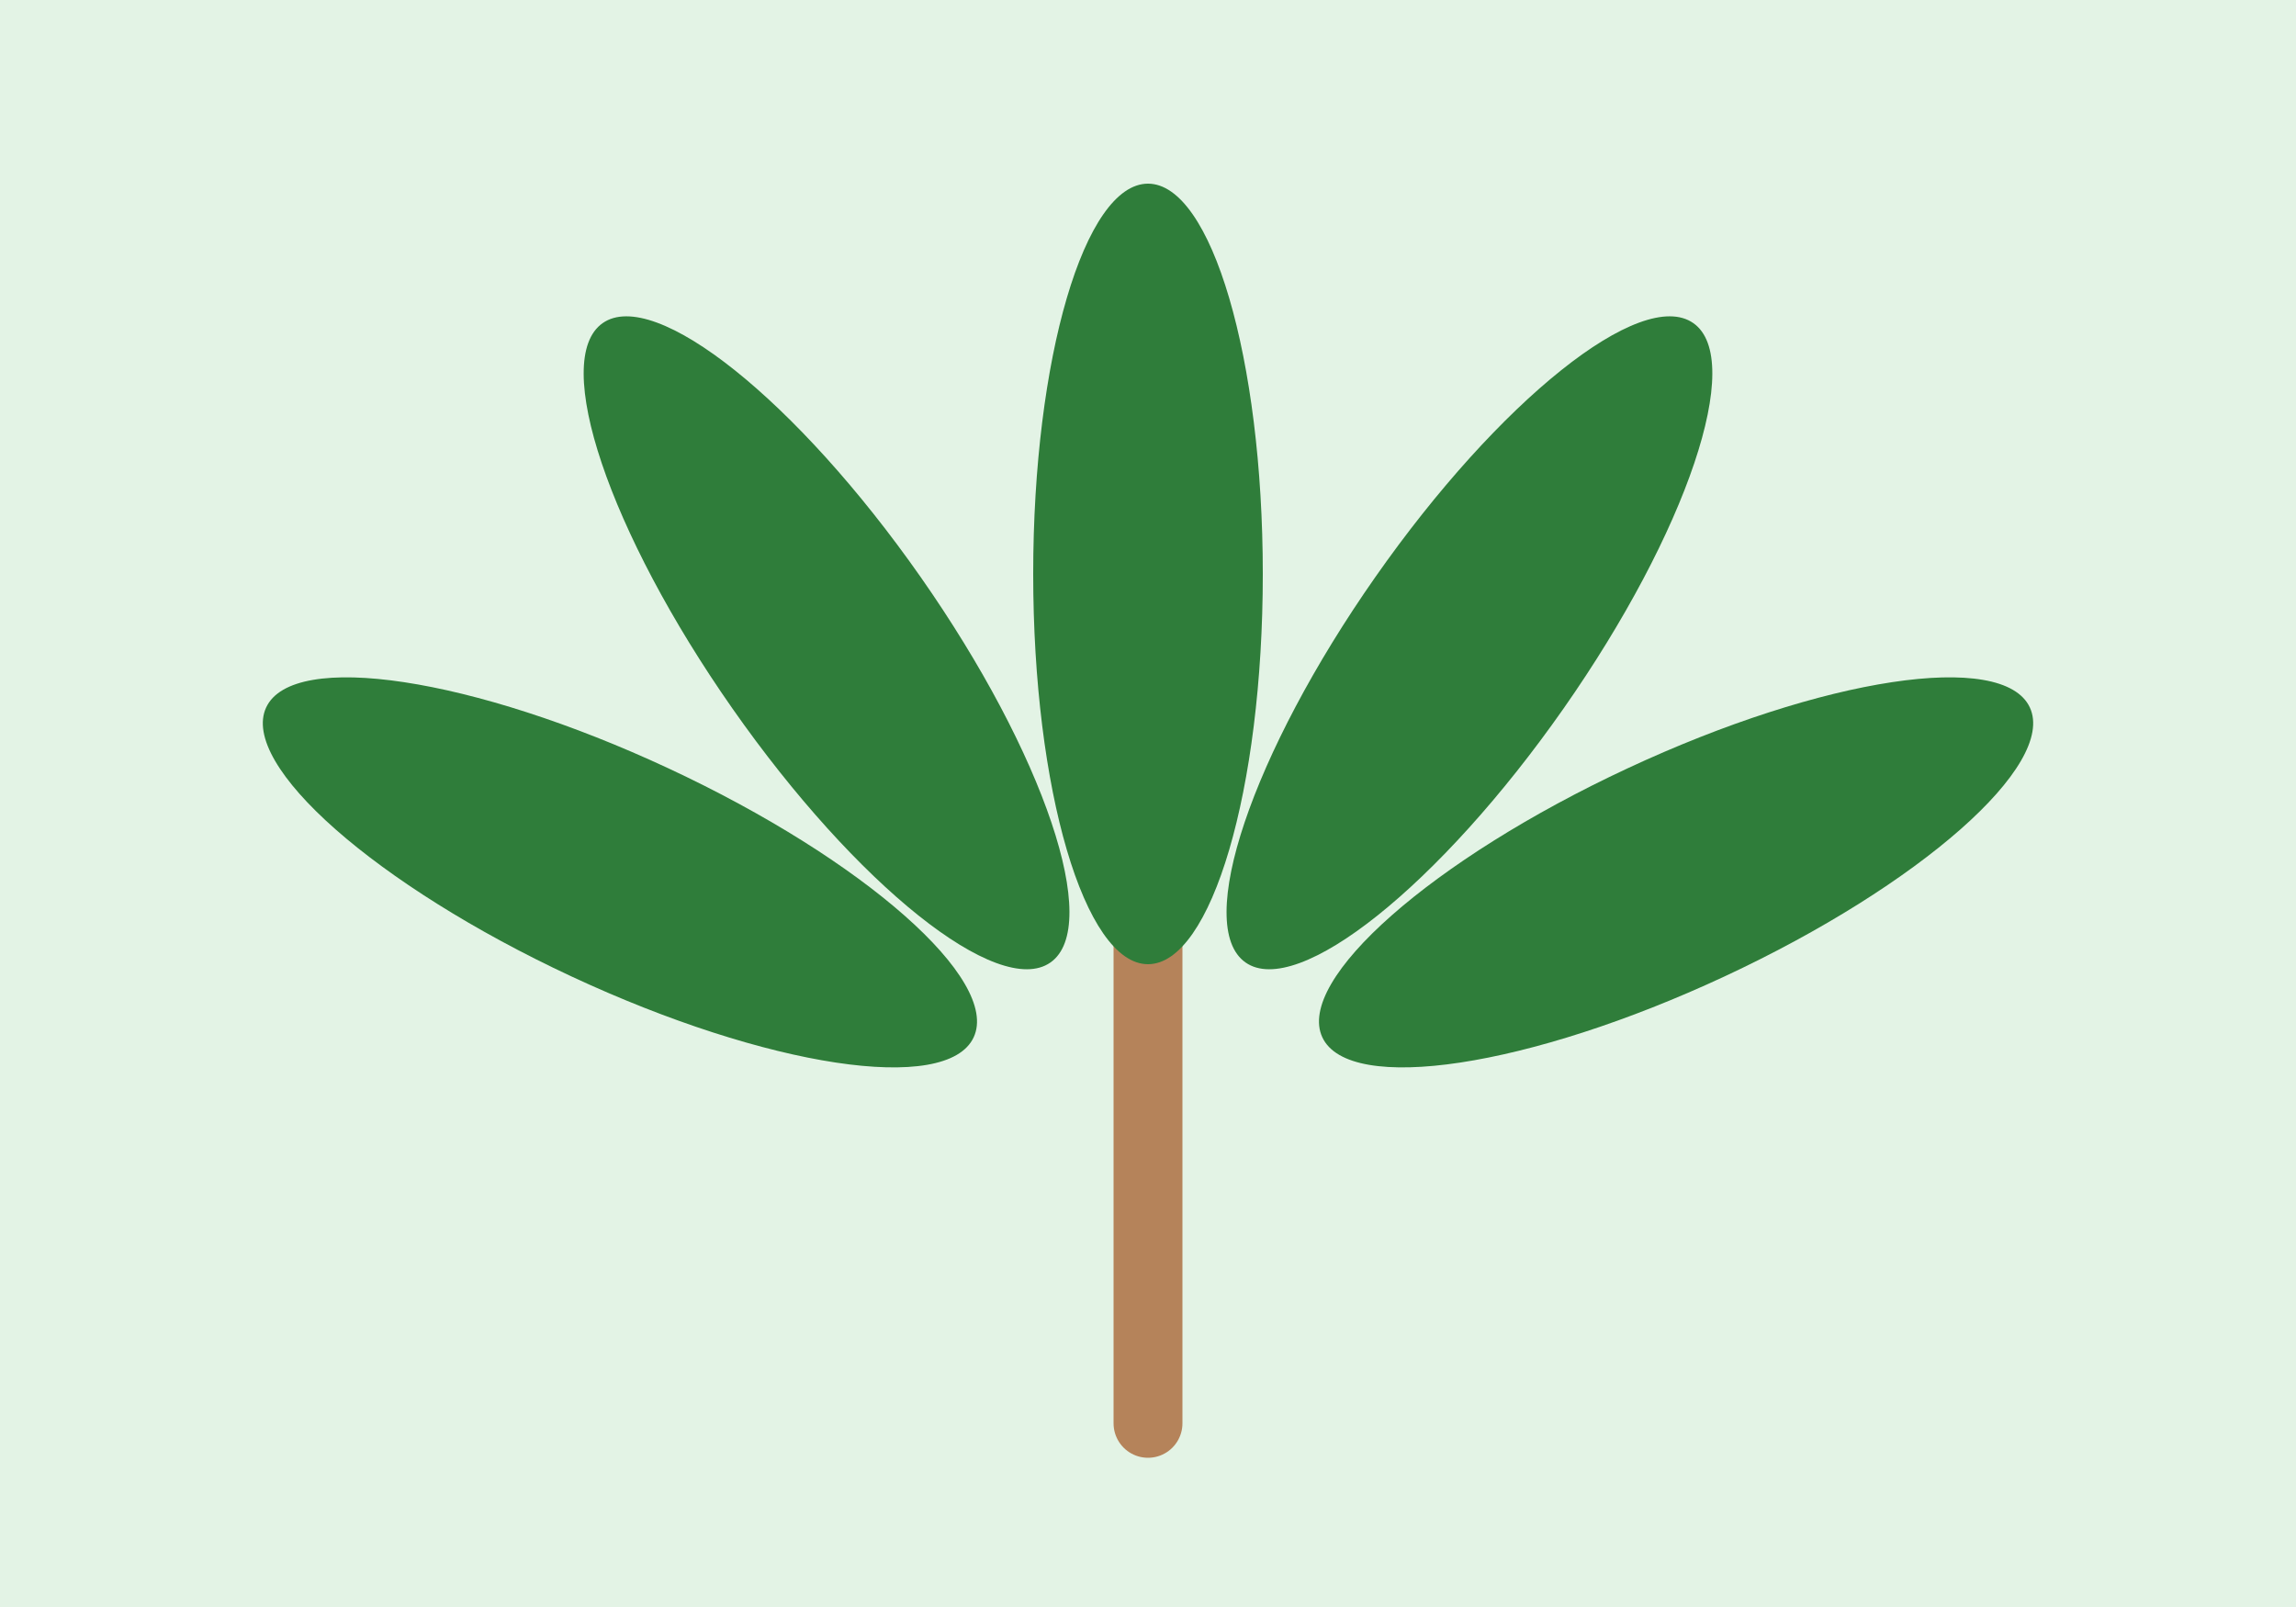
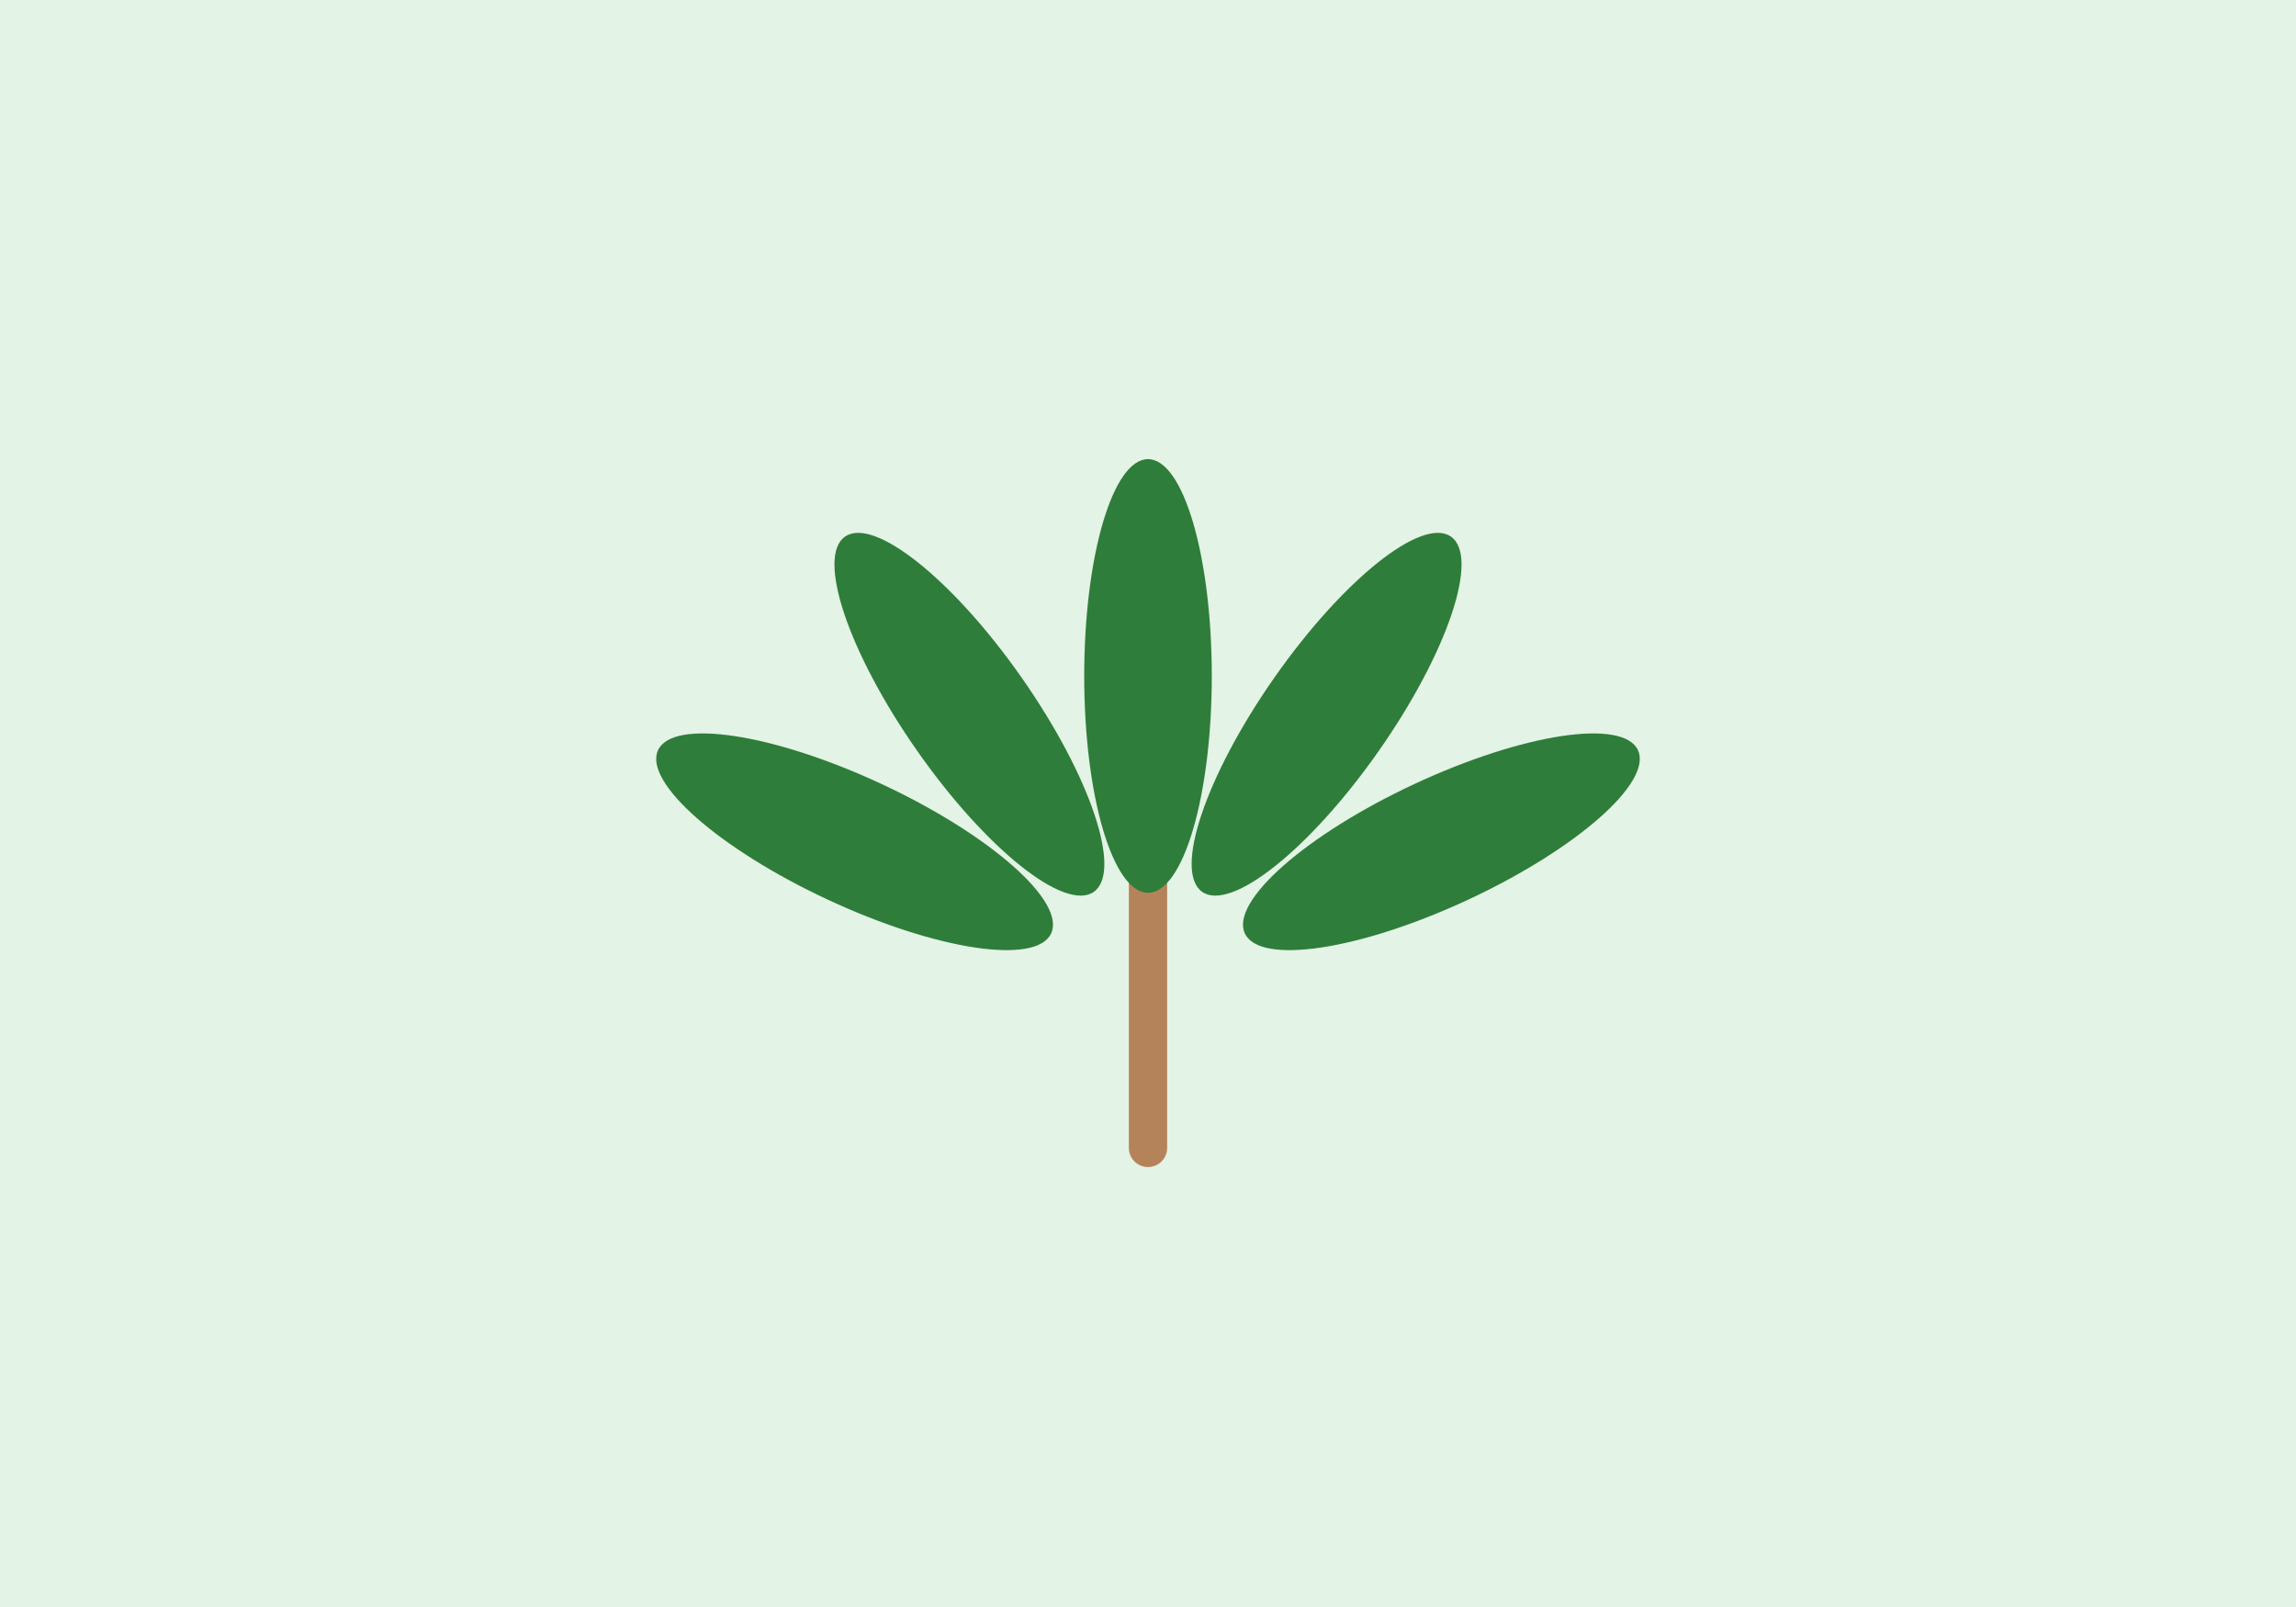
<svg xmlns="http://www.w3.org/2000/svg" viewBox="0 0 200 140" role="img" aria-label="Palm">
  <rect width="200" height="140" fill="#e3f3e5" />
-   <path d="M100 124 C100 104 100 86 100 70" stroke="#b5835a" stroke-width="6" fill="none" stroke-linecap="round" />
-   <g fill="#2f7d3a">
-     <ellipse cx="100" cy="50" rx="10" ry="34" />
-     <ellipse cx="128" cy="56" rx="10" ry="34" transform="rotate(35 128 56)" />
-     <ellipse cx="146" cy="76" rx="10" ry="34" transform="rotate(65 146 76)" />
-     <ellipse cx="72" cy="56" rx="10" ry="34" transform="rotate(-35 72 56)" />
-     <ellipse cx="54" cy="76" rx="10" ry="34" transform="rotate(-65 54 76)" />
+   <g id="art" transform="translate(44.44 31.11) scale(0.5556)">
+     <path d="M100 124 C100 104 100 86 100 70" stroke="#b5835a" stroke-width="6" fill="none" stroke-linecap="round" />
+     <g fill="#2f7d3a">
+       <ellipse cx="100" cy="50" rx="10" ry="34" />
+       <ellipse cx="128" cy="56" rx="10" ry="34" transform="rotate(35 128 56)" />
+       <ellipse cx="146" cy="76" rx="10" ry="34" transform="rotate(65 146 76)" />
+       <ellipse cx="72" cy="56" rx="10" ry="34" transform="rotate(-35 72 56)" />
+       <ellipse cx="54" cy="76" rx="10" ry="34" transform="rotate(-65 54 76)" />
+     </g>
  </g>
</svg>
